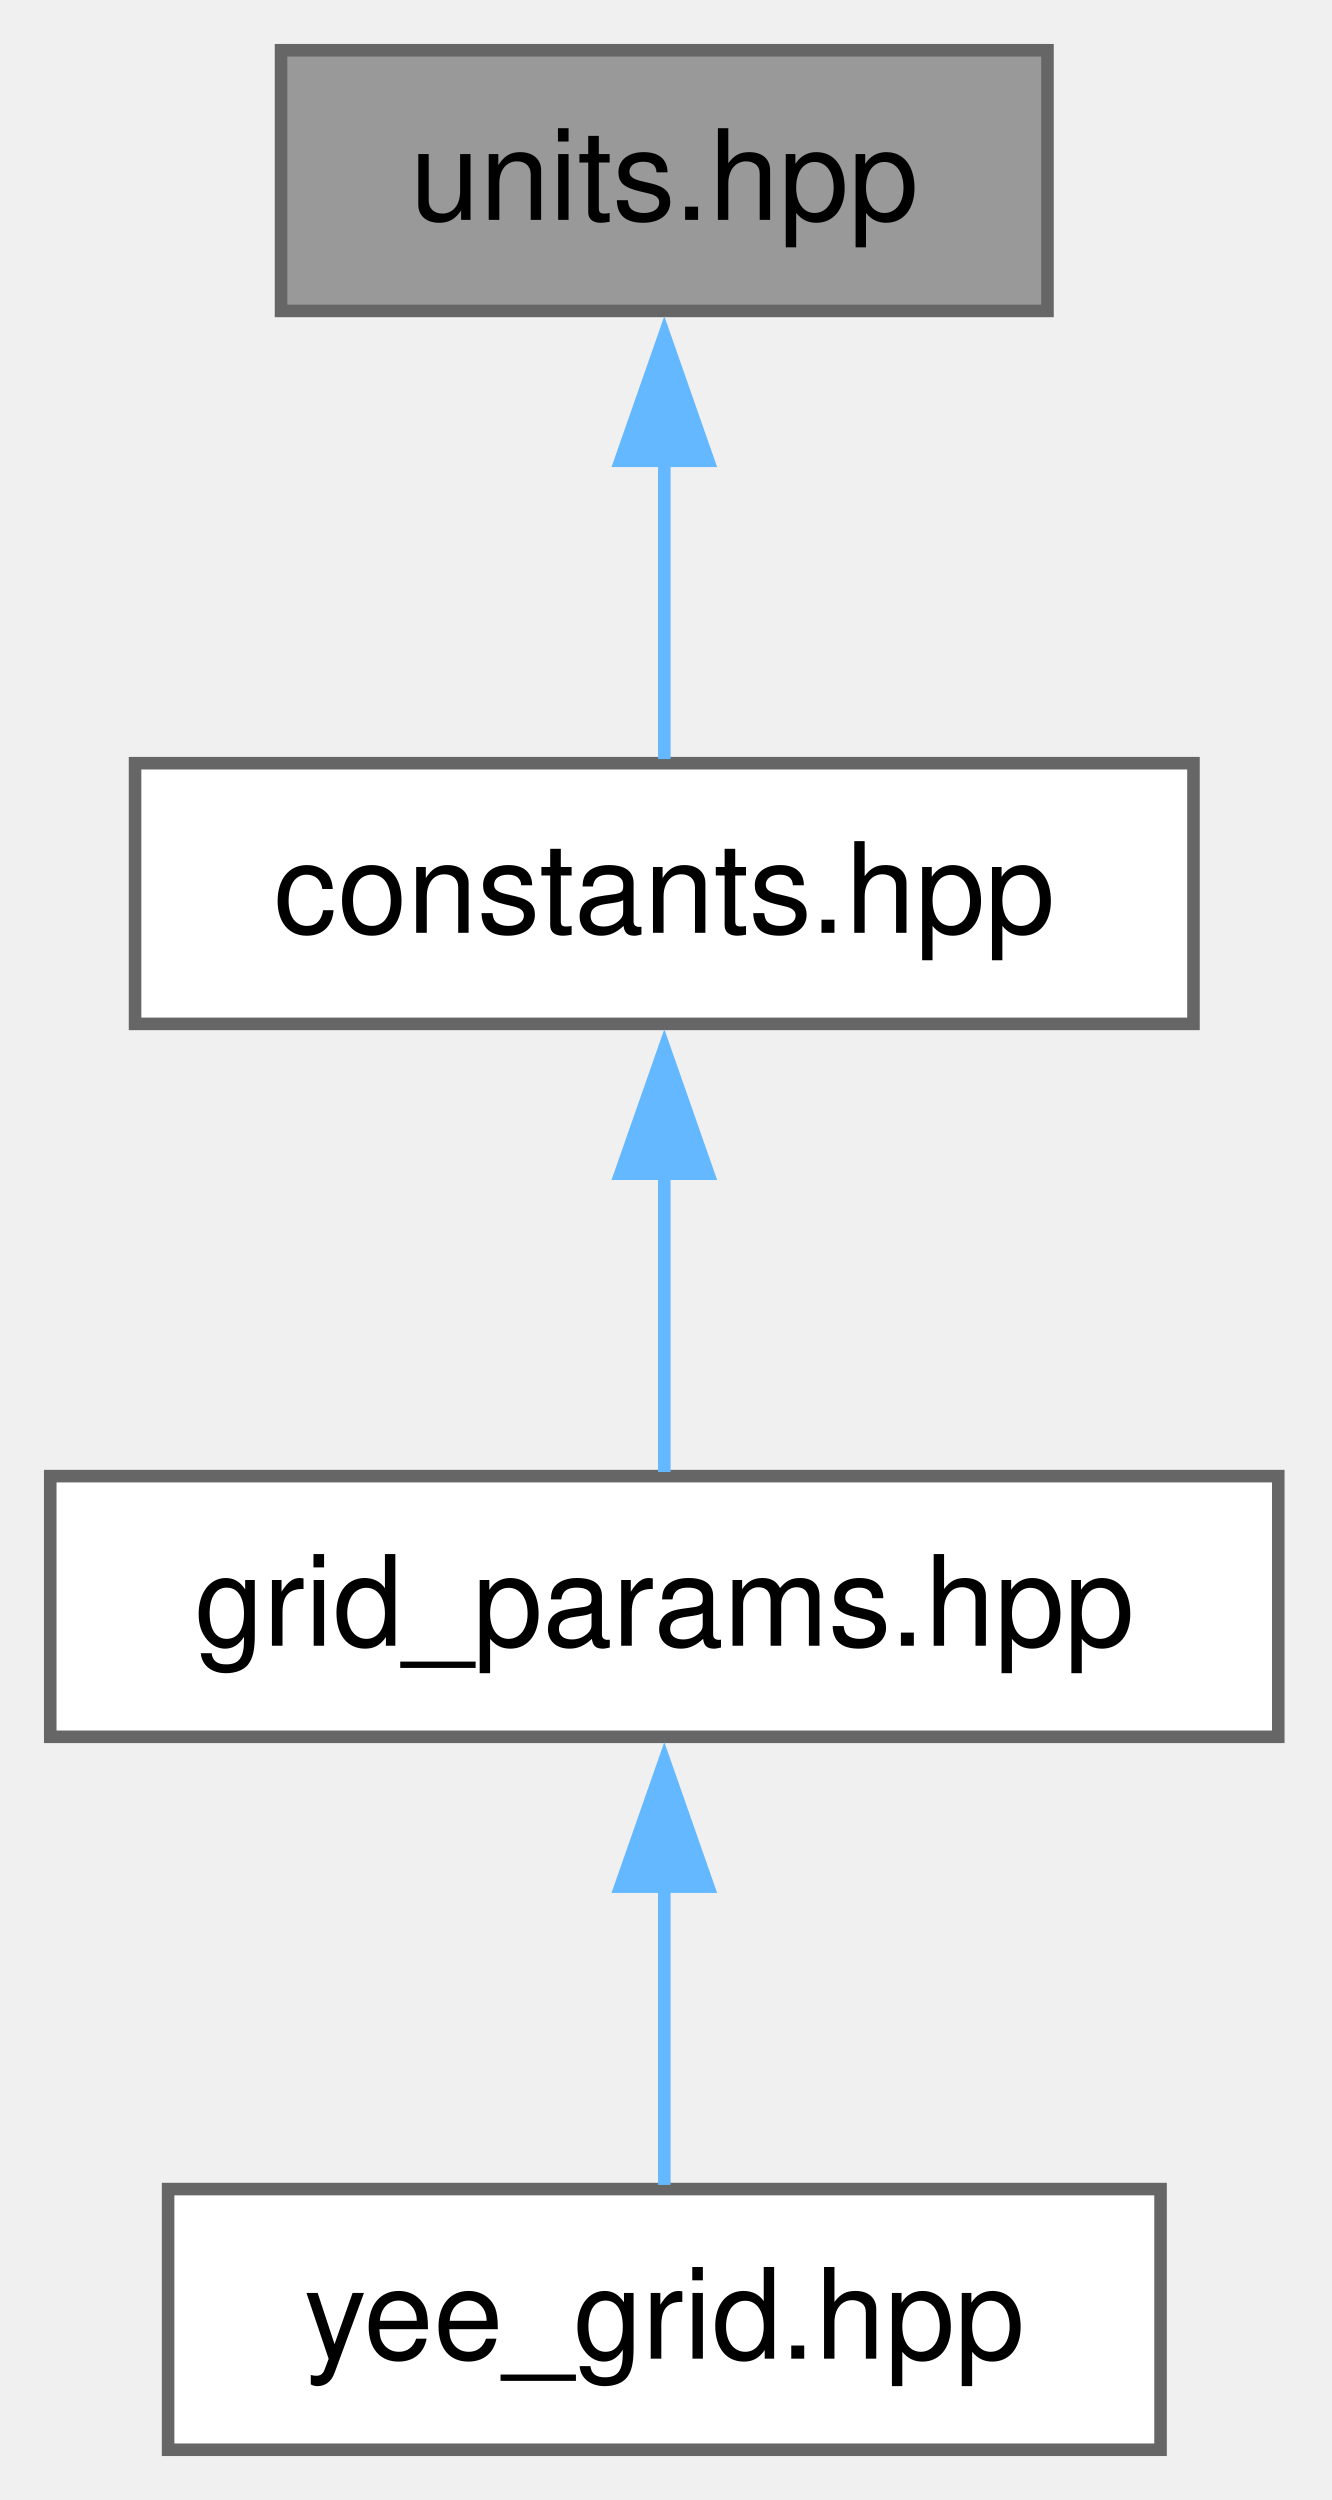
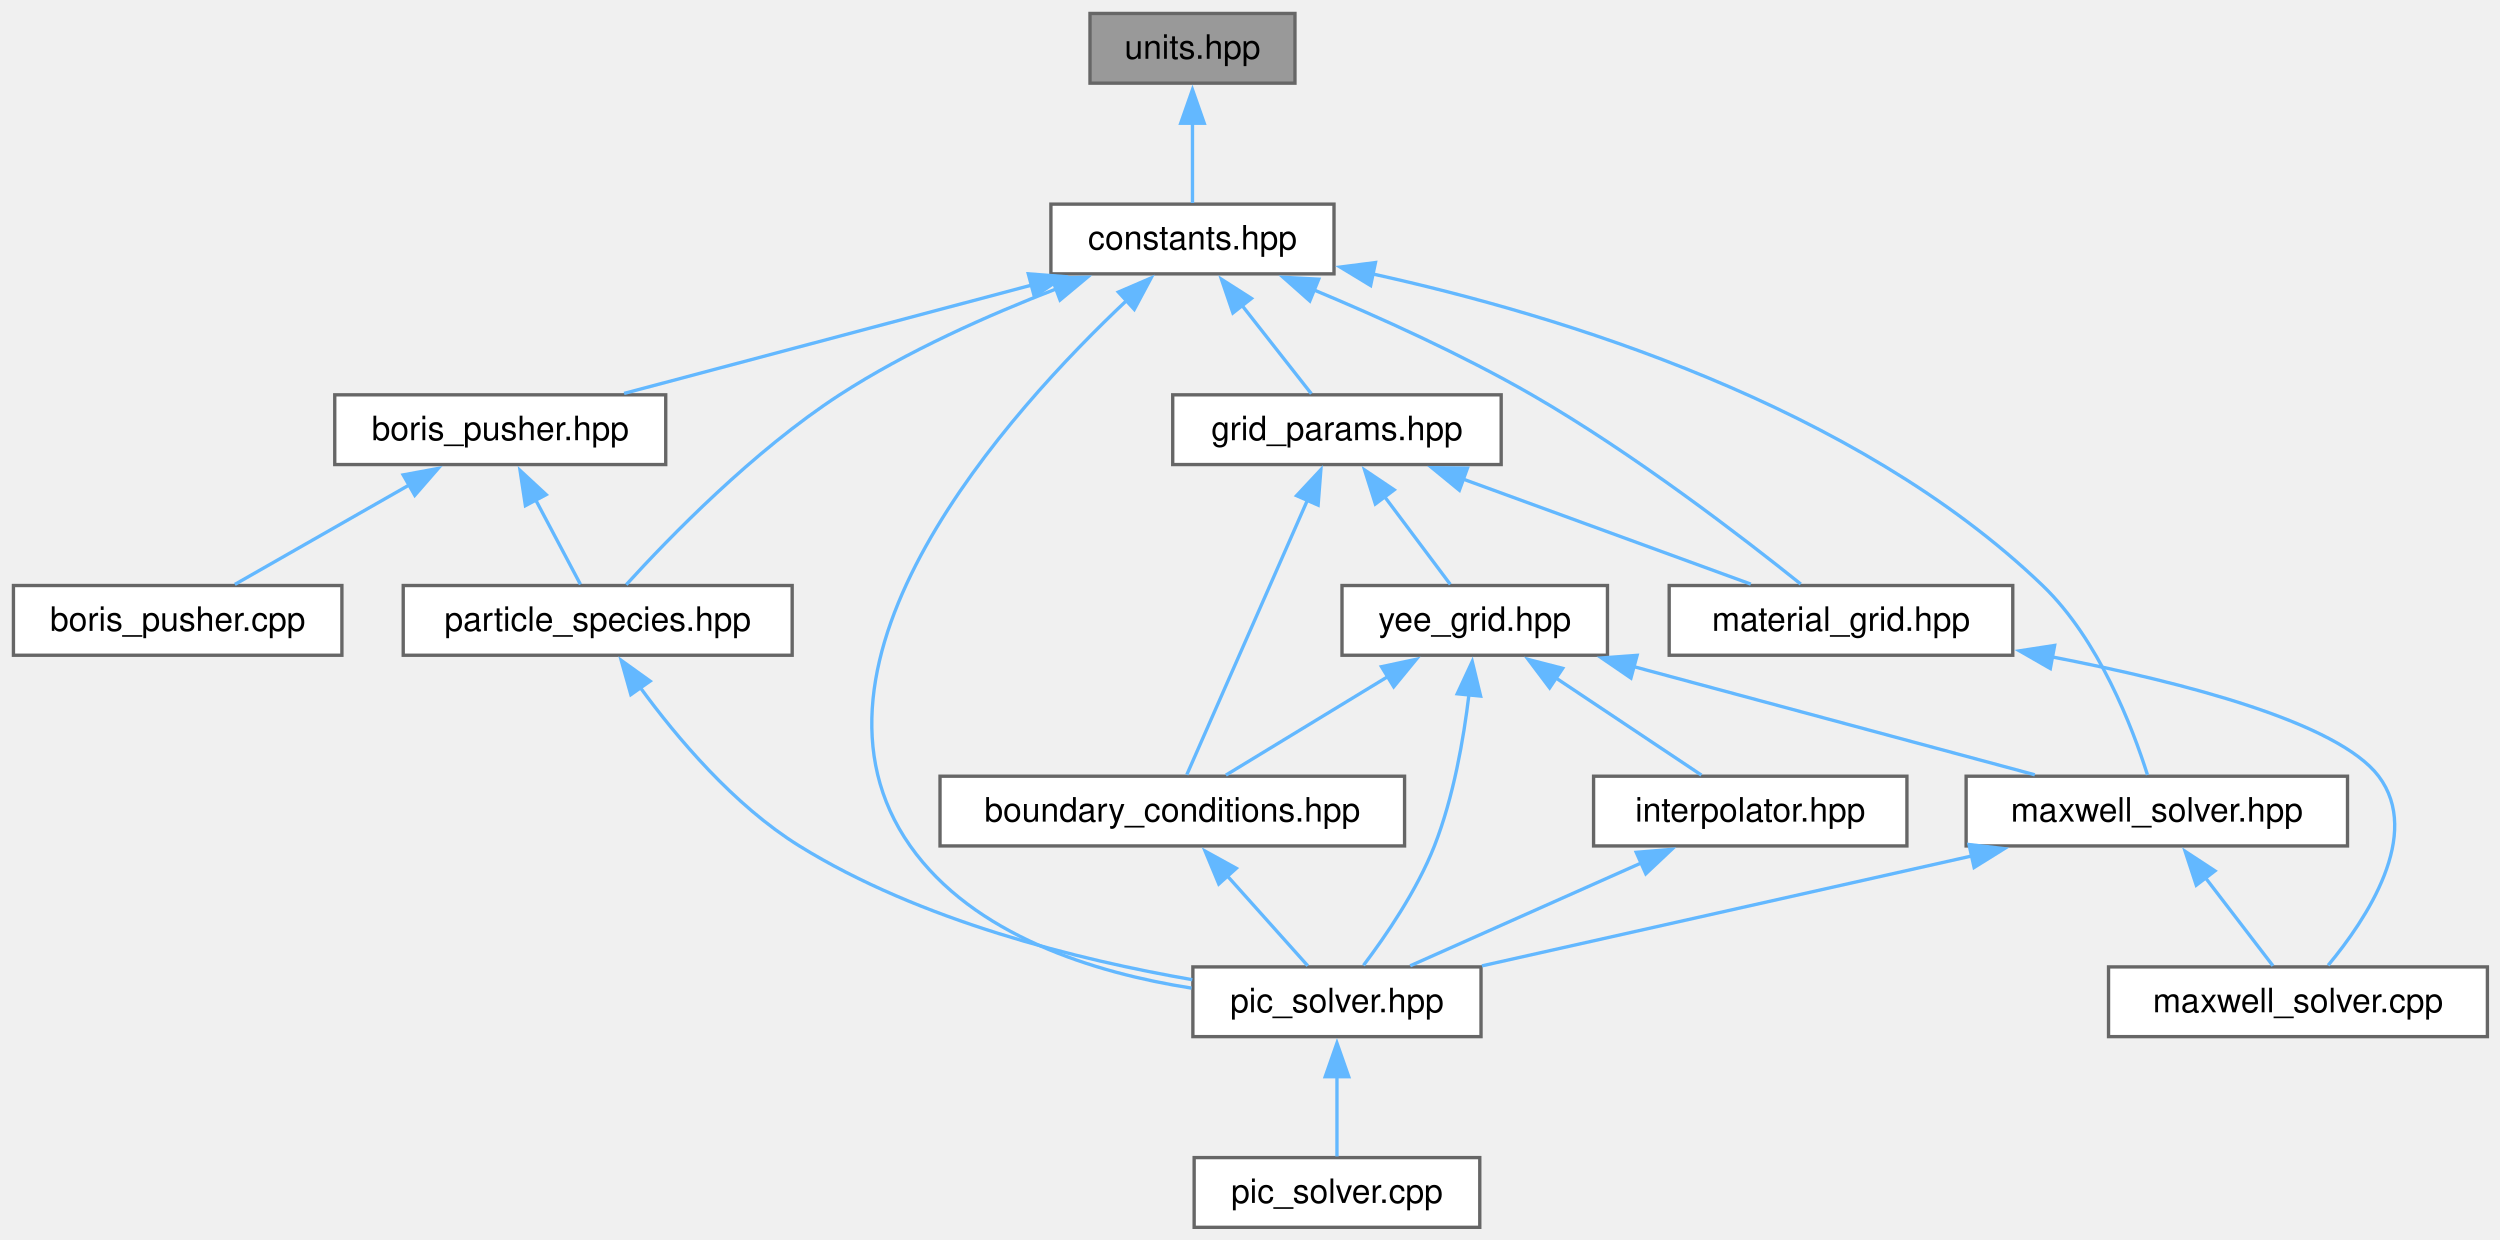
- <svg xmlns="http://www.w3.org/2000/svg" xmlns:xlink="http://www.w3.org/1999/xlink" width="106pt" height="199pt" viewBox="0.00 0.00 106.00 199.00">
-   <g id="graph0" class="graph" transform="scale(1 1) rotate(0) translate(4 195)">
+ <svg xmlns="http://www.w3.org/2000/svg" xmlns:xlink="http://www.w3.org/1999/xlink" width="744pt" height="369pt" viewBox="0.00 0.00 744.00 369.00">
+   <g id="graph0" class="graph" transform="scale(1 1) rotate(0) translate(4 365.25)">
    <g id="Node000001" class="node">
      <g id="a_Node000001">
        <a xlink:title="Система единиц измерения в стиле Geant4 для конфигурации и диагностики PIC-солвера.">
-           <polygon fill="#999999" stroke="#666666" points="79.38,-191 18.37,-191 18.37,-170.25 79.38,-170.25 79.38,-191" />
-           <text xml:space="preserve" text-anchor="middle" x="48.88" y="-177.5" font-family="Helvetica,sans-Serif" font-size="10.00">units.hpp</text>
+           <polygon fill="#999999" stroke="#666666" points="381.38,-361.25 320.38,-361.25 320.38,-340.5 381.38,-340.5 381.38,-361.25" />
+           <text xml:space="preserve" text-anchor="middle" x="350.88" y="-347.75" font-family="Helvetica,sans-Serif" font-size="10.00">units.hpp</text>
        </a>
      </g>
    </g>
    <g id="Node000002" class="node">
      <g id="a_Node000002">
        <a xlink:href="constants_8hpp.html" target="_top" xlink:title="Математические и фундаментальные физические константы PIC-солвера.">
-           <polygon fill="white" stroke="#666666" points="91,-134.25 6.75,-134.25 6.75,-113.5 91,-113.5 91,-134.25" />
-           <text xml:space="preserve" text-anchor="middle" x="48.88" y="-120.75" font-family="Helvetica,sans-Serif" font-size="10.00">constants.hpp</text>
+           <polygon fill="white" stroke="#666666" points="393,-304.5 308.75,-304.5 308.75,-283.75 393,-283.75 393,-304.5" />
+           <text xml:space="preserve" text-anchor="middle" x="350.88" y="-291" font-family="Helvetica,sans-Serif" font-size="10.00">constants.hpp</text>
        </a>
      </g>
    </g>
    <g id="edge1_Node000001_Node000002" class="edge">
      <g id="a_edge1_Node000001_Node000002">
        <a xlink:title=" ">
-           <path fill="none" stroke="#63b8ff" d="M48.88,-158.38C48.88,-150.16 48.88,-141.18 48.88,-134.58" />
-           <polygon fill="#63b8ff" stroke="#63b8ff" points="45.38,-158.32 48.88,-168.32 52.38,-158.32 45.38,-158.32" />
+           <path fill="none" stroke="#63b8ff" d="M350.88,-328.63C350.88,-320.41 350.88,-311.43 350.88,-304.83" />
+           <polygon fill="#63b8ff" stroke="#63b8ff" points="347.38,-328.57 350.88,-338.57 354.38,-328.57 347.38,-328.57" />
        </a>
      </g>
    </g>
    <g id="Node000003" class="node">
      <g id="a_Node000003">
-         <a xlink:href="grid__params_8hpp.html" target="_top" xlink:title=" ">
-           <polygon fill="white" stroke="#666666" points="97.75,-77.5 0,-77.5 0,-56.75 97.75,-56.75 97.75,-77.5" />
-           <text xml:space="preserve" text-anchor="middle" x="48.88" y="-64" font-family="Helvetica,sans-Serif" font-size="10.00">grid_params.hpp</text>
+         <a xlink:href="boris__pusher_8hpp.html" target="_top" xlink:title="Релятивистский толкатель частиц по схеме Бориса и баллистический дрейф для SoA-контейнера.">
+           <polygon fill="white" stroke="#666666" points="194.12,-247.75 95.62,-247.75 95.62,-227 194.12,-227 194.12,-247.75" />
+           <text xml:space="preserve" text-anchor="middle" x="144.88" y="-234.25" font-family="Helvetica,sans-Serif" font-size="10.00">boris_pusher.hpp</text>
        </a>
      </g>
    </g>
    <g id="edge2_Node000002_Node000003" class="edge">
      <g id="a_edge2_Node000002_Node000003">
        <a xlink:title=" ">
-           <path fill="none" stroke="#63b8ff" d="M48.88,-101.63C48.88,-93.41 48.88,-84.43 48.88,-77.83" />
-           <polygon fill="#63b8ff" stroke="#63b8ff" points="45.38,-101.57 48.88,-111.57 52.38,-101.57 45.38,-101.57" />
+           <path fill="none" stroke="#63b8ff" d="M303.03,-280.41C266.05,-270.58 215.62,-257.18 181.73,-248.17" />
+           <polygon fill="#63b8ff" stroke="#63b8ff" points="302.02,-283.76 312.58,-282.95 303.82,-277 302.02,-283.76" />
+         </a>
+       </g>
+     </g>
+     <g id="Node000005" class="node">
+       <g id="a_Node000005">
+         <a xlink:href="particle__species_8hpp.html" target="_top" xlink:title="Описание сорта макрочастиц, режимов их кинематики и участия в генерации тока.">
+           <polygon fill="white" stroke="#666666" points="231.75,-191 116,-191 116,-170.25 231.75,-170.25 231.75,-191" />
+           <text xml:space="preserve" text-anchor="middle" x="173.88" y="-177.5" font-family="Helvetica,sans-Serif" font-size="10.00">particle_species.hpp</text>
+         </a>
+       </g>
+     </g>
+     <g id="edge22_Node000002_Node000005" class="edge">
+       <g id="a_edge22_Node000002_Node000005">
+         <a xlink:title=" ">
+           <path fill="none" stroke="#63b8ff" d="M310.29,-279.26C290.11,-271.46 265.84,-260.7 245.88,-247.75 220.24,-231.13 195.06,-205.19 182.37,-191.25" />
+           <polygon fill="#63b8ff" stroke="#63b8ff" points="309.02,-282.52 319.61,-282.74 311.47,-275.96 309.02,-282.52" />
+         </a>
+       </g>
+     </g>
+     <g id="Node000006" class="node">
+       <g id="a_Node000006">
+         <a xlink:href="pic__solver_8hpp.html" target="_top" xlink:title="Главный оркестратор и временной цикл электромагнитного PIC-солвера.">
+           <polygon fill="white" stroke="#666666" points="436.75,-77.5 351,-77.5 351,-56.75 436.75,-56.75 436.75,-77.5" />
+           <text xml:space="preserve" text-anchor="middle" x="393.88" y="-64" font-family="Helvetica,sans-Serif" font-size="10.00">pic_solver.hpp</text>
+         </a>
+       </g>
+     </g>
+     <g id="edge23_Node000002_Node000006" class="edge">
+       <g id="a_edge23_Node000002_Node000006">
+         <a xlink:title=" ">
+           <path fill="none" stroke="#63b8ff" d="M331.49,-276.02C296.2,-242.79 228.49,-167.98 266.88,-113.5 285.69,-86.8 321.71,-75.73 350.6,-71.18" />
+           <polygon fill="#63b8ff" stroke="#63b8ff" points="328.83,-278.33 338.56,-282.51 333.56,-273.17 328.83,-278.33" />
+         </a>
+       </g>
+     </g>
+     <g id="Node000008" class="node">
+       <g id="a_Node000008">
+         <a xlink:href="grid__params_8hpp.html" target="_top" xlink:title=" ">
+           <polygon fill="white" stroke="#666666" points="442.75,-247.75 345,-247.75 345,-227 442.75,-227 442.75,-247.75" />
+           <text xml:space="preserve" text-anchor="middle" x="393.88" y="-234.25" font-family="Helvetica,sans-Serif" font-size="10.00">grid_params.hpp</text>
+         </a>
+       </g>
+     </g>
+     <g id="edge7_Node000002_Node000008" class="edge">
+       <g id="a_edge7_Node000002_Node000008">
+         <a xlink:title=" ">
+           <path fill="none" stroke="#63b8ff" d="M365.54,-274.46C372.5,-265.59 380.52,-255.37 386.25,-248.08" />
+           <polygon fill="#63b8ff" stroke="#63b8ff" points="362.92,-272.12 359.5,-282.15 368.43,-276.44 362.92,-272.12" />
+         </a>
+       </g>
+     </g>
+     <g id="Node000010" class="node">
+       <g id="a_Node000010">
+         <a xlink:href="material__grid_8hpp.html" target="_top" xlink:title="Пространственная карта материалов на рёбрах сетки Йи и таблица предвычисленных FDTD-коэффициентов.">
+           <polygon fill="white" stroke="#666666" points="595,-191 492.75,-191 492.75,-170.25 595,-170.25 595,-191" />
+           <text xml:space="preserve" text-anchor="middle" x="543.88" y="-177.5" font-family="Helvetica,sans-Serif" font-size="10.00">material_grid.hpp</text>
+         </a>
+       </g>
+     </g>
+     <g id="edge20_Node000002_Node000010" class="edge">
+       <g id="a_edge20_Node000002_Node000010">
+         <a xlink:title=" ">
+           <path fill="none" stroke="#63b8ff" d="M386.85,-279.04C406.54,-270.82 431.08,-259.73 451.88,-247.75 482.21,-230.27 514.84,-205.13 531.91,-191.43" />
+           <polygon fill="#63b8ff" stroke="#63b8ff" points="385.8,-275.69 377.87,-282.72 388.45,-282.17 385.8,-275.69" />
+         </a>
+       </g>
+     </g>
+     <g id="Node000014" class="node">
+       <g id="a_Node000014">
+         <a xlink:href="maxwell__solver_8hpp.html" target="_top" xlink:title="Явный FDTD-решатель уравнений Максвелла на разнесённой сетке Йи (1D/2D/3D) с поддержкой линейных диэл...">
+           <polygon fill="white" stroke="#666666" points="694.62,-134.25 581.12,-134.25 581.12,-113.5 694.62,-113.5 694.62,-134.25" />
+           <text xml:space="preserve" text-anchor="middle" x="637.88" y="-120.75" font-family="Helvetica,sans-Serif" font-size="10.00">maxwell_solver.hpp</text>
+         </a>
+       </g>
+     </g>
+     <g id="edge21_Node000002_Node000014" class="edge">
+       <g id="a_edge21_Node000002_Node000014">
+         <a xlink:title=" ">
+           <path fill="none" stroke="#63b8ff" d="M404.48,-283.73C460.59,-271.36 548.13,-244.59 603.88,-191 620.63,-174.9 630.63,-148.75 635.09,-134.64" />
+           <polygon fill="#63b8ff" stroke="#63b8ff" points="403.9,-280.27 394.84,-285.77 405.34,-287.12 403.9,-280.27" />
        </a>
      </g>
    </g>
    <g id="Node000004" class="node">
      <g id="a_Node000004">
-         <a xlink:href="yee__grid_8hpp.html" target="_top" xlink:title=" ">
-           <polygon fill="white" stroke="#666666" points="88.38,-20.75 9.38,-20.75 9.38,0 88.38,0 88.38,-20.75" />
-           <text xml:space="preserve" text-anchor="middle" x="48.88" y="-7.25" font-family="Helvetica,sans-Serif" font-size="10.00">yee_grid.hpp</text>
+         <a xlink:href="boris__pusher_8cpp.html" target="_top" xlink:title=" ">
+           <polygon fill="white" stroke="#666666" points="97.75,-191 0,-191 0,-170.25 97.75,-170.25 97.75,-191" />
+           <text xml:space="preserve" text-anchor="middle" x="48.88" y="-177.5" font-family="Helvetica,sans-Serif" font-size="10.00">boris_pusher.cpp</text>
        </a>
      </g>
    </g>
    <g id="edge3_Node000003_Node000004" class="edge">
      <g id="a_edge3_Node000003_Node000004">
        <a xlink:title=" ">
-           <path fill="none" stroke="#63b8ff" d="M48.88,-44.88C48.88,-36.66 48.88,-27.68 48.88,-21.08" />
-           <polygon fill="#63b8ff" stroke="#63b8ff" points="45.38,-44.82 48.88,-54.82 52.38,-44.82 45.38,-44.82" />
+           <path fill="none" stroke="#63b8ff" d="M117.96,-221.03C101.26,-211.5 80.32,-199.56 65.89,-191.33" />
+           <polygon fill="#63b8ff" stroke="#63b8ff" points="115.98,-223.92 126.4,-225.84 119.44,-217.84 115.98,-223.92" />
+         </a>
+       </g>
+     </g>
+     <g id="edge4_Node000003_Node000005" class="edge">
+       <g id="a_edge4_Node000003_Node000005">
+         <a xlink:title=" ">
+           <path fill="none" stroke="#63b8ff" d="M155.37,-216.57C159.92,-207.98 165.04,-198.31 168.74,-191.33" />
+           <polygon fill="#63b8ff" stroke="#63b8ff" points="152.36,-214.77 150.77,-225.25 158.54,-218.05 152.36,-214.77" />
+         </a>
+       </g>
+     </g>
+     <g id="edge5_Node000005_Node000006" class="edge">
+       <g id="a_edge5_Node000005_Node000006">
+         <a xlink:title=" ">
+           <path fill="none" stroke="#63b8ff" d="M186.52,-160.67C197.4,-145.77 214.39,-125.58 233.88,-113.5 269.82,-91.21 317.02,-79.57 350.83,-73.69" />
+           <polygon fill="#63b8ff" stroke="#63b8ff" points="183.74,-158.53 180.87,-168.73 189.48,-162.55 183.74,-158.53" />
+         </a>
+       </g>
+     </g>
+     <g id="Node000007" class="node">
+       <g id="a_Node000007">
+         <a xlink:href="pic__solver_8cpp.html" target="_top" xlink:title=" ">
+           <polygon fill="white" stroke="#666666" points="436.38,-20.75 351.38,-20.75 351.38,0 436.38,0 436.38,-20.75" />
+           <text xml:space="preserve" text-anchor="middle" x="393.88" y="-7.25" font-family="Helvetica,sans-Serif" font-size="10.00">pic_solver.cpp</text>
+         </a>
+       </g>
+     </g>
+     <g id="edge6_Node000006_Node000007" class="edge">
+       <g id="a_edge6_Node000006_Node000007">
+         <a xlink:title=" ">
+           <path fill="none" stroke="#63b8ff" d="M393.88,-44.88C393.88,-36.66 393.88,-27.68 393.88,-21.08" />
+           <polygon fill="#63b8ff" stroke="#63b8ff" points="390.38,-44.82 393.88,-54.82 397.38,-44.82 390.38,-44.82" />
+         </a>
+       </g>
+     </g>
+     <g id="Node000009" class="node">
+       <g id="a_Node000009">
+         <a xlink:href="boundary__conditions_8hpp.html" target="_top" xlink:title="Абстрактный интерфейс граничных условий для полей, токов и частиц.">
+           <polygon fill="white" stroke="#666666" points="414,-134.25 275.75,-134.25 275.75,-113.5 414,-113.5 414,-134.25" />
+           <text xml:space="preserve" text-anchor="middle" x="344.88" y="-120.75" font-family="Helvetica,sans-Serif" font-size="10.00">boundary_conditions.hpp</text>
+         </a>
+       </g>
+     </g>
+     <g id="edge8_Node000008_Node000009" class="edge">
+       <g id="a_edge8_Node000008_Node000009">
+         <a xlink:title=" ">
+           <path fill="none" stroke="#63b8ff" d="M385.12,-216.46C374.56,-192.41 357.2,-152.92 349.18,-134.68" />
+           <polygon fill="#63b8ff" stroke="#63b8ff" points="381.86,-217.74 389.09,-225.48 388.27,-214.92 381.86,-217.74" />
+         </a>
+       </g>
+     </g>
+     <g id="edge10_Node000008_Node000010" class="edge">
+       <g id="a_edge10_Node000008_Node000010">
+         <a xlink:title=" ">
+           <path fill="none" stroke="#63b8ff" d="M431.17,-222.76C457.84,-213.03 493.11,-200.15 517.04,-191.42" />
+           <polygon fill="#63b8ff" stroke="#63b8ff" points="430.31,-219.35 422.11,-226.07 432.71,-225.93 430.31,-219.35" />
+         </a>
+       </g>
+     </g>
+     <g id="Node000012" class="node">
+       <g id="a_Node000012">
+         <a xlink:href="yee__grid_8hpp.html" target="_top" xlink:title=" ">
+           <polygon fill="white" stroke="#666666" points="474.38,-191 395.38,-191 395.38,-170.25 474.38,-170.25 474.38,-191" />
+           <text xml:space="preserve" text-anchor="middle" x="434.88" y="-177.5" font-family="Helvetica,sans-Serif" font-size="10.00">yee_grid.hpp</text>
+         </a>
+       </g>
+     </g>
+     <g id="edge12_Node000008_Node000012" class="edge">
+       <g id="a_edge12_Node000008_Node000012">
+         <a xlink:title=" ">
+           <path fill="none" stroke="#63b8ff" d="M408.07,-217.42C414.65,-208.63 422.2,-198.55 427.61,-191.33" />
+           <polygon fill="#63b8ff" stroke="#63b8ff" points="405.3,-215.27 402.11,-225.38 410.91,-219.47 405.3,-215.27" />
+         </a>
+       </g>
+     </g>
+     <g id="edge9_Node000009_Node000006" class="edge">
+       <g id="a_edge9_Node000009_Node000006">
+         <a xlink:title=" ">
+           <path fill="none" stroke="#63b8ff" d="M361.08,-104.77C369.12,-95.78 378.52,-85.28 385.19,-77.83" />
+           <polygon fill="#63b8ff" stroke="#63b8ff" points="358.71,-102.17 354.64,-111.96 363.92,-106.84 358.71,-102.17" />
+         </a>
+       </g>
+     </g>
+     <g id="Node000011" class="node">
+       <g id="a_Node000011">
+         <a xlink:href="maxwell__solver_8cpp.html" target="_top" xlink:title=" ">
+           <polygon fill="white" stroke="#666666" points="736.25,-77.5 623.5,-77.5 623.5,-56.75 736.25,-56.75 736.25,-77.5" />
+           <text xml:space="preserve" text-anchor="middle" x="679.88" y="-64" font-family="Helvetica,sans-Serif" font-size="10.00">maxwell_solver.cpp</text>
+         </a>
+       </g>
+     </g>
+     <g id="edge11_Node000010_Node000011" class="edge">
+       <g id="a_edge11_Node000010_Node000011">
+         <a xlink:title=" ">
+           <path fill="none" stroke="#63b8ff" d="M606.7,-169.75C646.18,-162.12 691.85,-150.16 703.88,-134.25 716.98,-116.91 700.26,-91.71 688.85,-77.97" />
+           <polygon fill="#63b8ff" stroke="#63b8ff" points="606.18,-166.29 596.99,-171.56 607.46,-173.17 606.18,-166.29" />
+         </a>
+       </g>
+     </g>
+     <g id="edge19_Node000012_Node000006" class="edge">
+       <g id="a_edge19_Node000012_Node000006">
+         <a xlink:title=" ">
+           <path fill="none" stroke="#63b8ff" d="M433.17,-158.61C431.58,-145.33 428.56,-127.99 422.88,-113.5 417.68,-100.27 408.43,-86.76 401.77,-77.96" />
+           <polygon fill="#63b8ff" stroke="#63b8ff" points="429.67,-158.78 434.14,-168.38 436.63,-158.08 429.67,-158.78" />
+         </a>
+       </g>
+     </g>
+     <g id="edge13_Node000012_Node000009" class="edge">
+       <g id="a_edge13_Node000012_Node000009">
+         <a xlink:title=" ">
+           <path fill="none" stroke="#63b8ff" d="M409.2,-164.01C393.62,-154.53 374.22,-142.73 360.83,-134.58" />
+           <polygon fill="#63b8ff" stroke="#63b8ff" points="407.13,-166.84 417.49,-169.05 410.77,-160.86 407.13,-166.84" />
+         </a>
+       </g>
+     </g>
+     <g id="Node000013" class="node">
+       <g id="a_Node000013">
+         <a xlink:href="interpolator_8hpp.html" target="_top" xlink:title="Интерфейсы интерполяции полей на частицы (Gather) и токоотложения (Scatter).">
+           <polygon fill="white" stroke="#666666" points="563.5,-134.25 470.25,-134.25 470.25,-113.5 563.5,-113.5 563.5,-134.25" />
+           <text xml:space="preserve" text-anchor="middle" x="516.88" y="-120.75" font-family="Helvetica,sans-Serif" font-size="10.00">interpolator.hpp</text>
+         </a>
+       </g>
+     </g>
+     <g id="edge14_Node000012_Node000013" class="edge">
+       <g id="a_edge14_Node000012_Node000013">
+         <a xlink:title=" ">
+           <path fill="none" stroke="#63b8ff" d="M459.08,-163.46C473.14,-154.08 490.37,-142.57 502.34,-134.58" />
+           <polygon fill="#63b8ff" stroke="#63b8ff" points="457.17,-160.53 450.79,-169 461.05,-166.35 457.17,-160.53" />
+         </a>
+       </g>
+     </g>
+     <g id="edge16_Node000012_Node000014" class="edge">
+       <g id="a_edge16_Node000012_Node000014">
+         <a xlink:title=" ">
+           <path fill="none" stroke="#63b8ff" d="M482.02,-166.91C518.46,-157.08 568.16,-143.68 601.56,-134.67" />
+           <polygon fill="#63b8ff" stroke="#63b8ff" points="481.37,-163.46 472.63,-169.44 483.2,-170.22 481.37,-163.46" />
+         </a>
+       </g>
+     </g>
+     <g id="edge15_Node000013_Node000006" class="edge">
+       <g id="a_edge15_Node000013_Node000006">
+         <a xlink:title=" ">
+           <path fill="none" stroke="#63b8ff" d="M484.49,-108.46C462.78,-98.8 434.77,-86.33 415.67,-77.83" />
+           <polygon fill="#63b8ff" stroke="#63b8ff" points="482.94,-111.6 493.5,-112.47 485.79,-105.21 482.94,-111.6" />
+         </a>
+       </g>
+     </g>
+     <g id="edge18_Node000014_Node000006" class="edge">
+       <g id="a_edge18_Node000014_Node000006">
+         <a xlink:title=" ">
+           <path fill="none" stroke="#63b8ff" d="M582.86,-110.53C538.73,-100.63 477.66,-86.92 437.02,-77.81" />
+           <polygon fill="#63b8ff" stroke="#63b8ff" points="581.97,-113.92 592.49,-112.69 583.5,-107.09 581.97,-113.92" />
+         </a>
+       </g>
+     </g>
+     <g id="edge17_Node000014_Node000011" class="edge">
+       <g id="a_edge17_Node000014_Node000011">
+         <a xlink:title=" ">
+           <path fill="none" stroke="#63b8ff" d="M652.2,-104.21C658.99,-95.34 666.83,-85.12 672.43,-77.83" />
+           <polygon fill="#63b8ff" stroke="#63b8ff" points="649.61,-101.82 646.3,-111.89 655.17,-106.08 649.61,-101.82" />
        </a>
      </g>
    </g>
  </g>
</svg>
